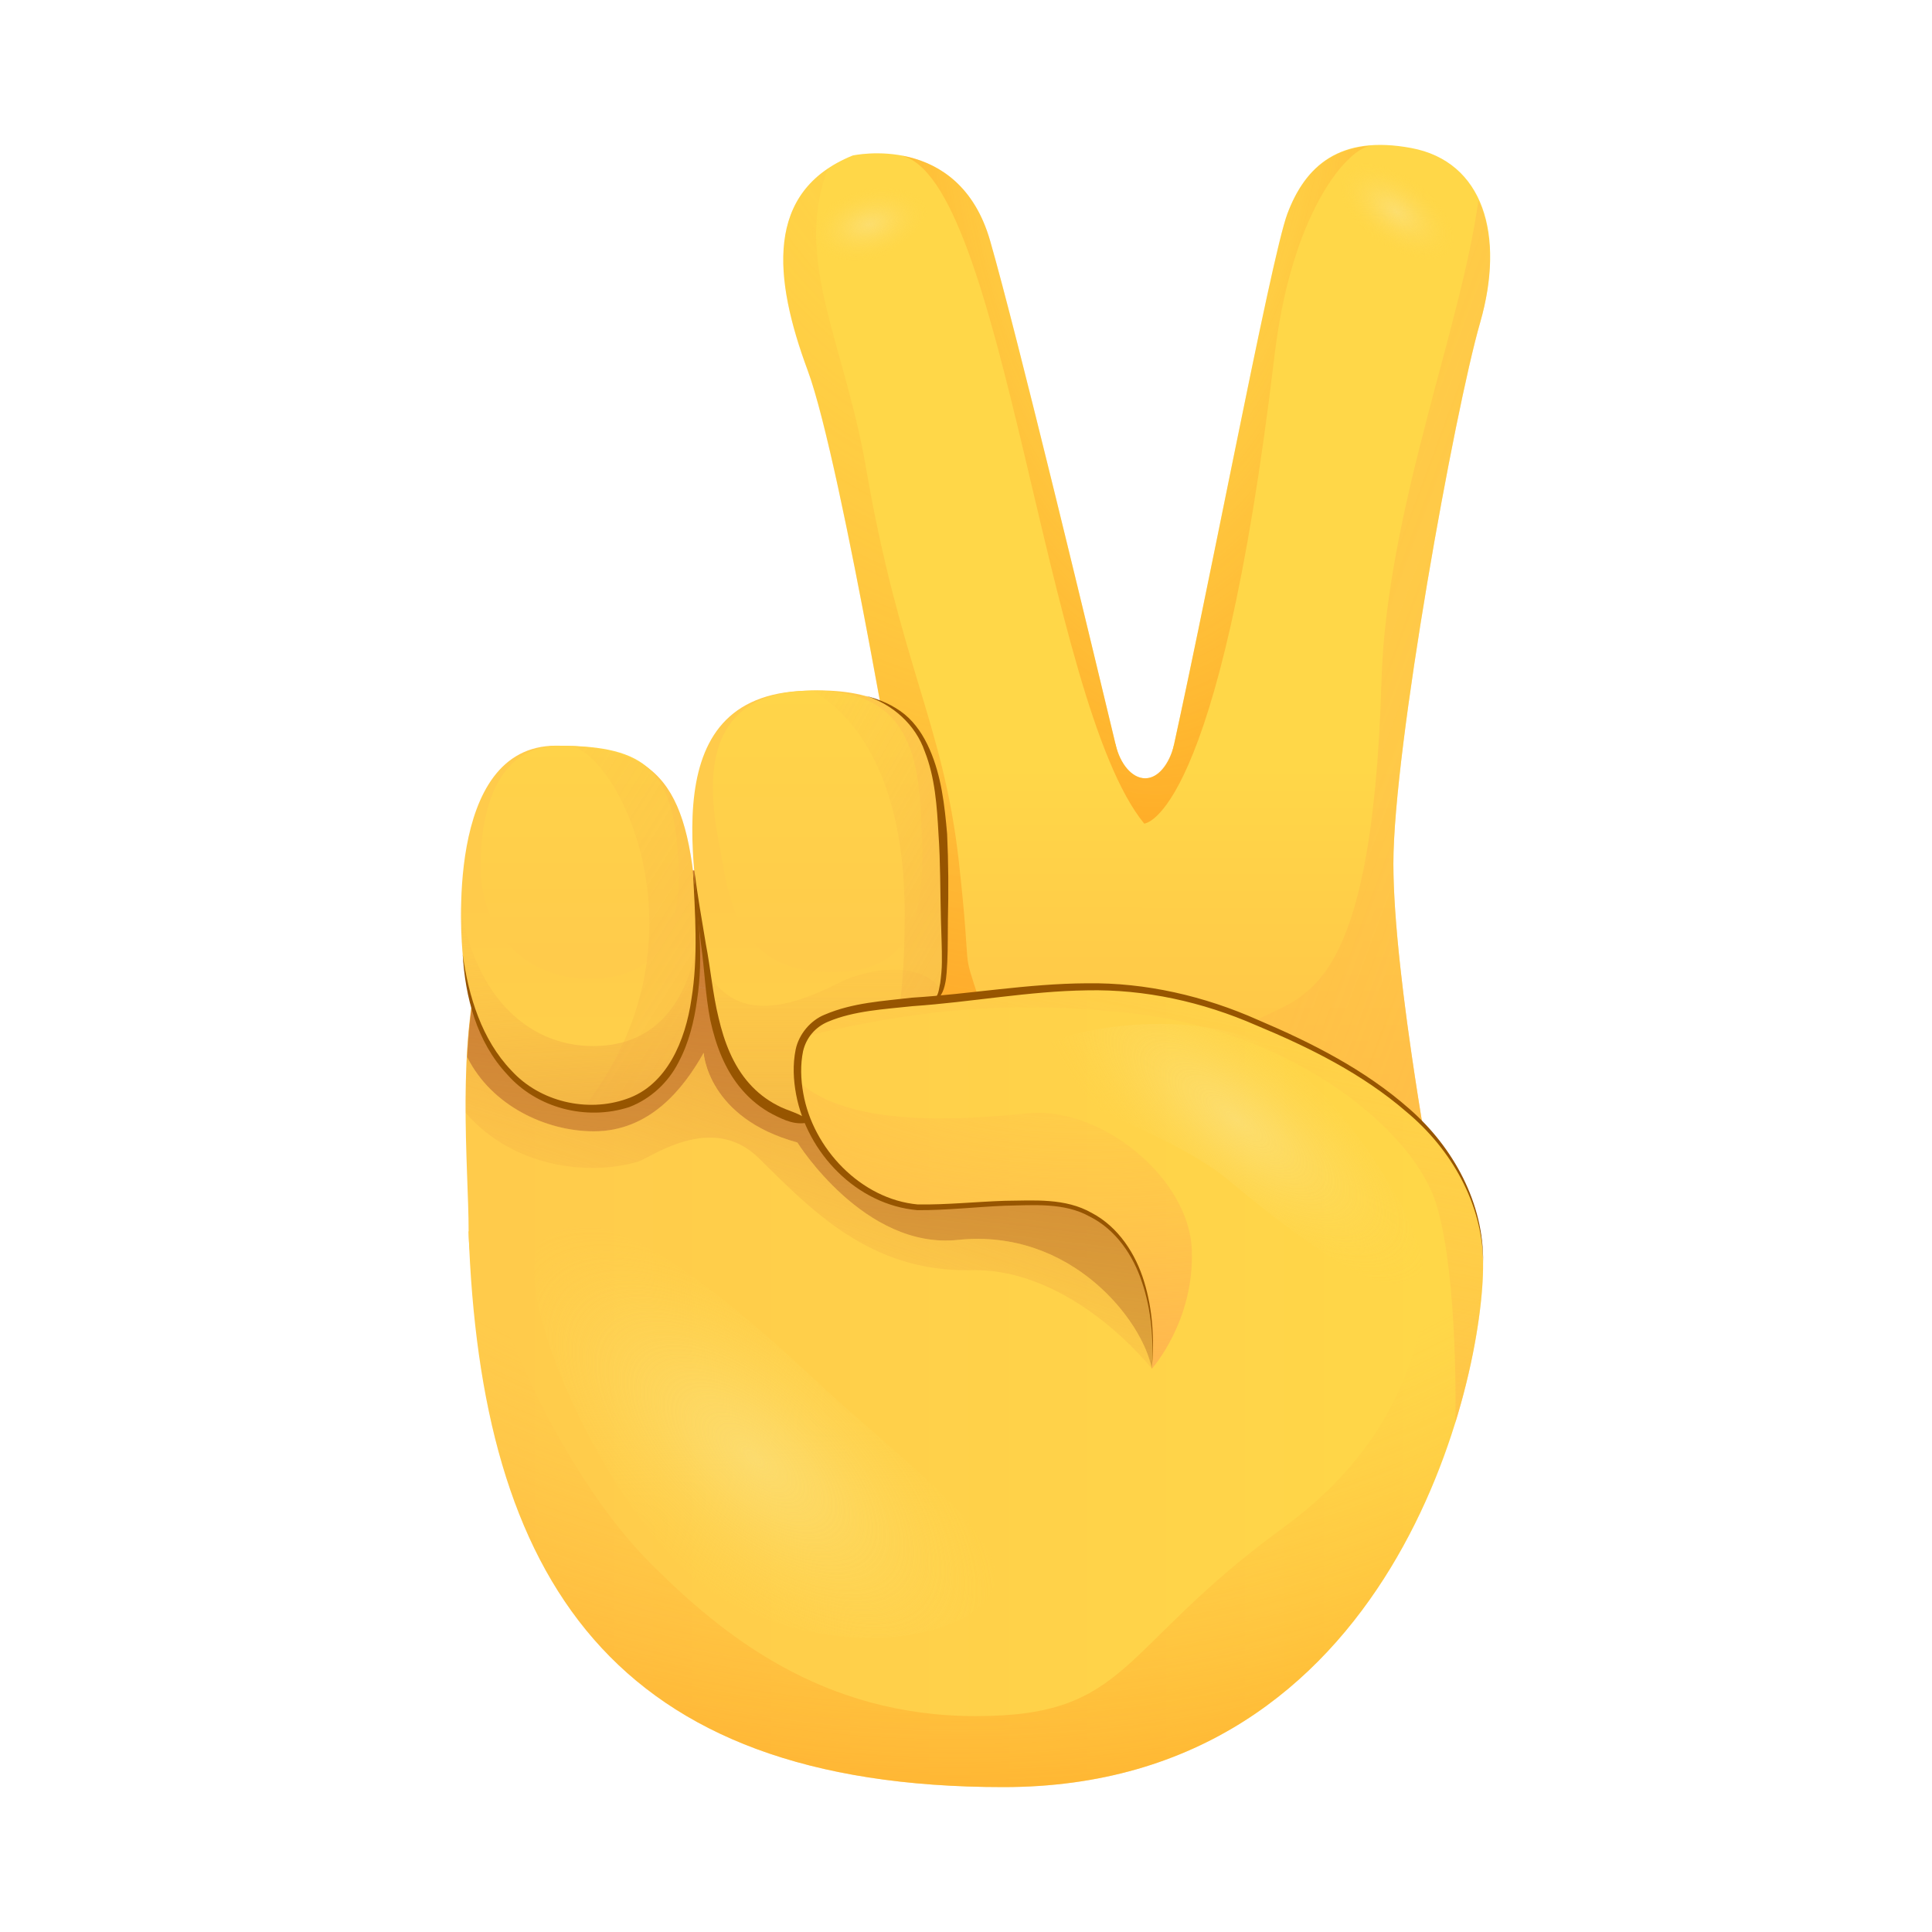
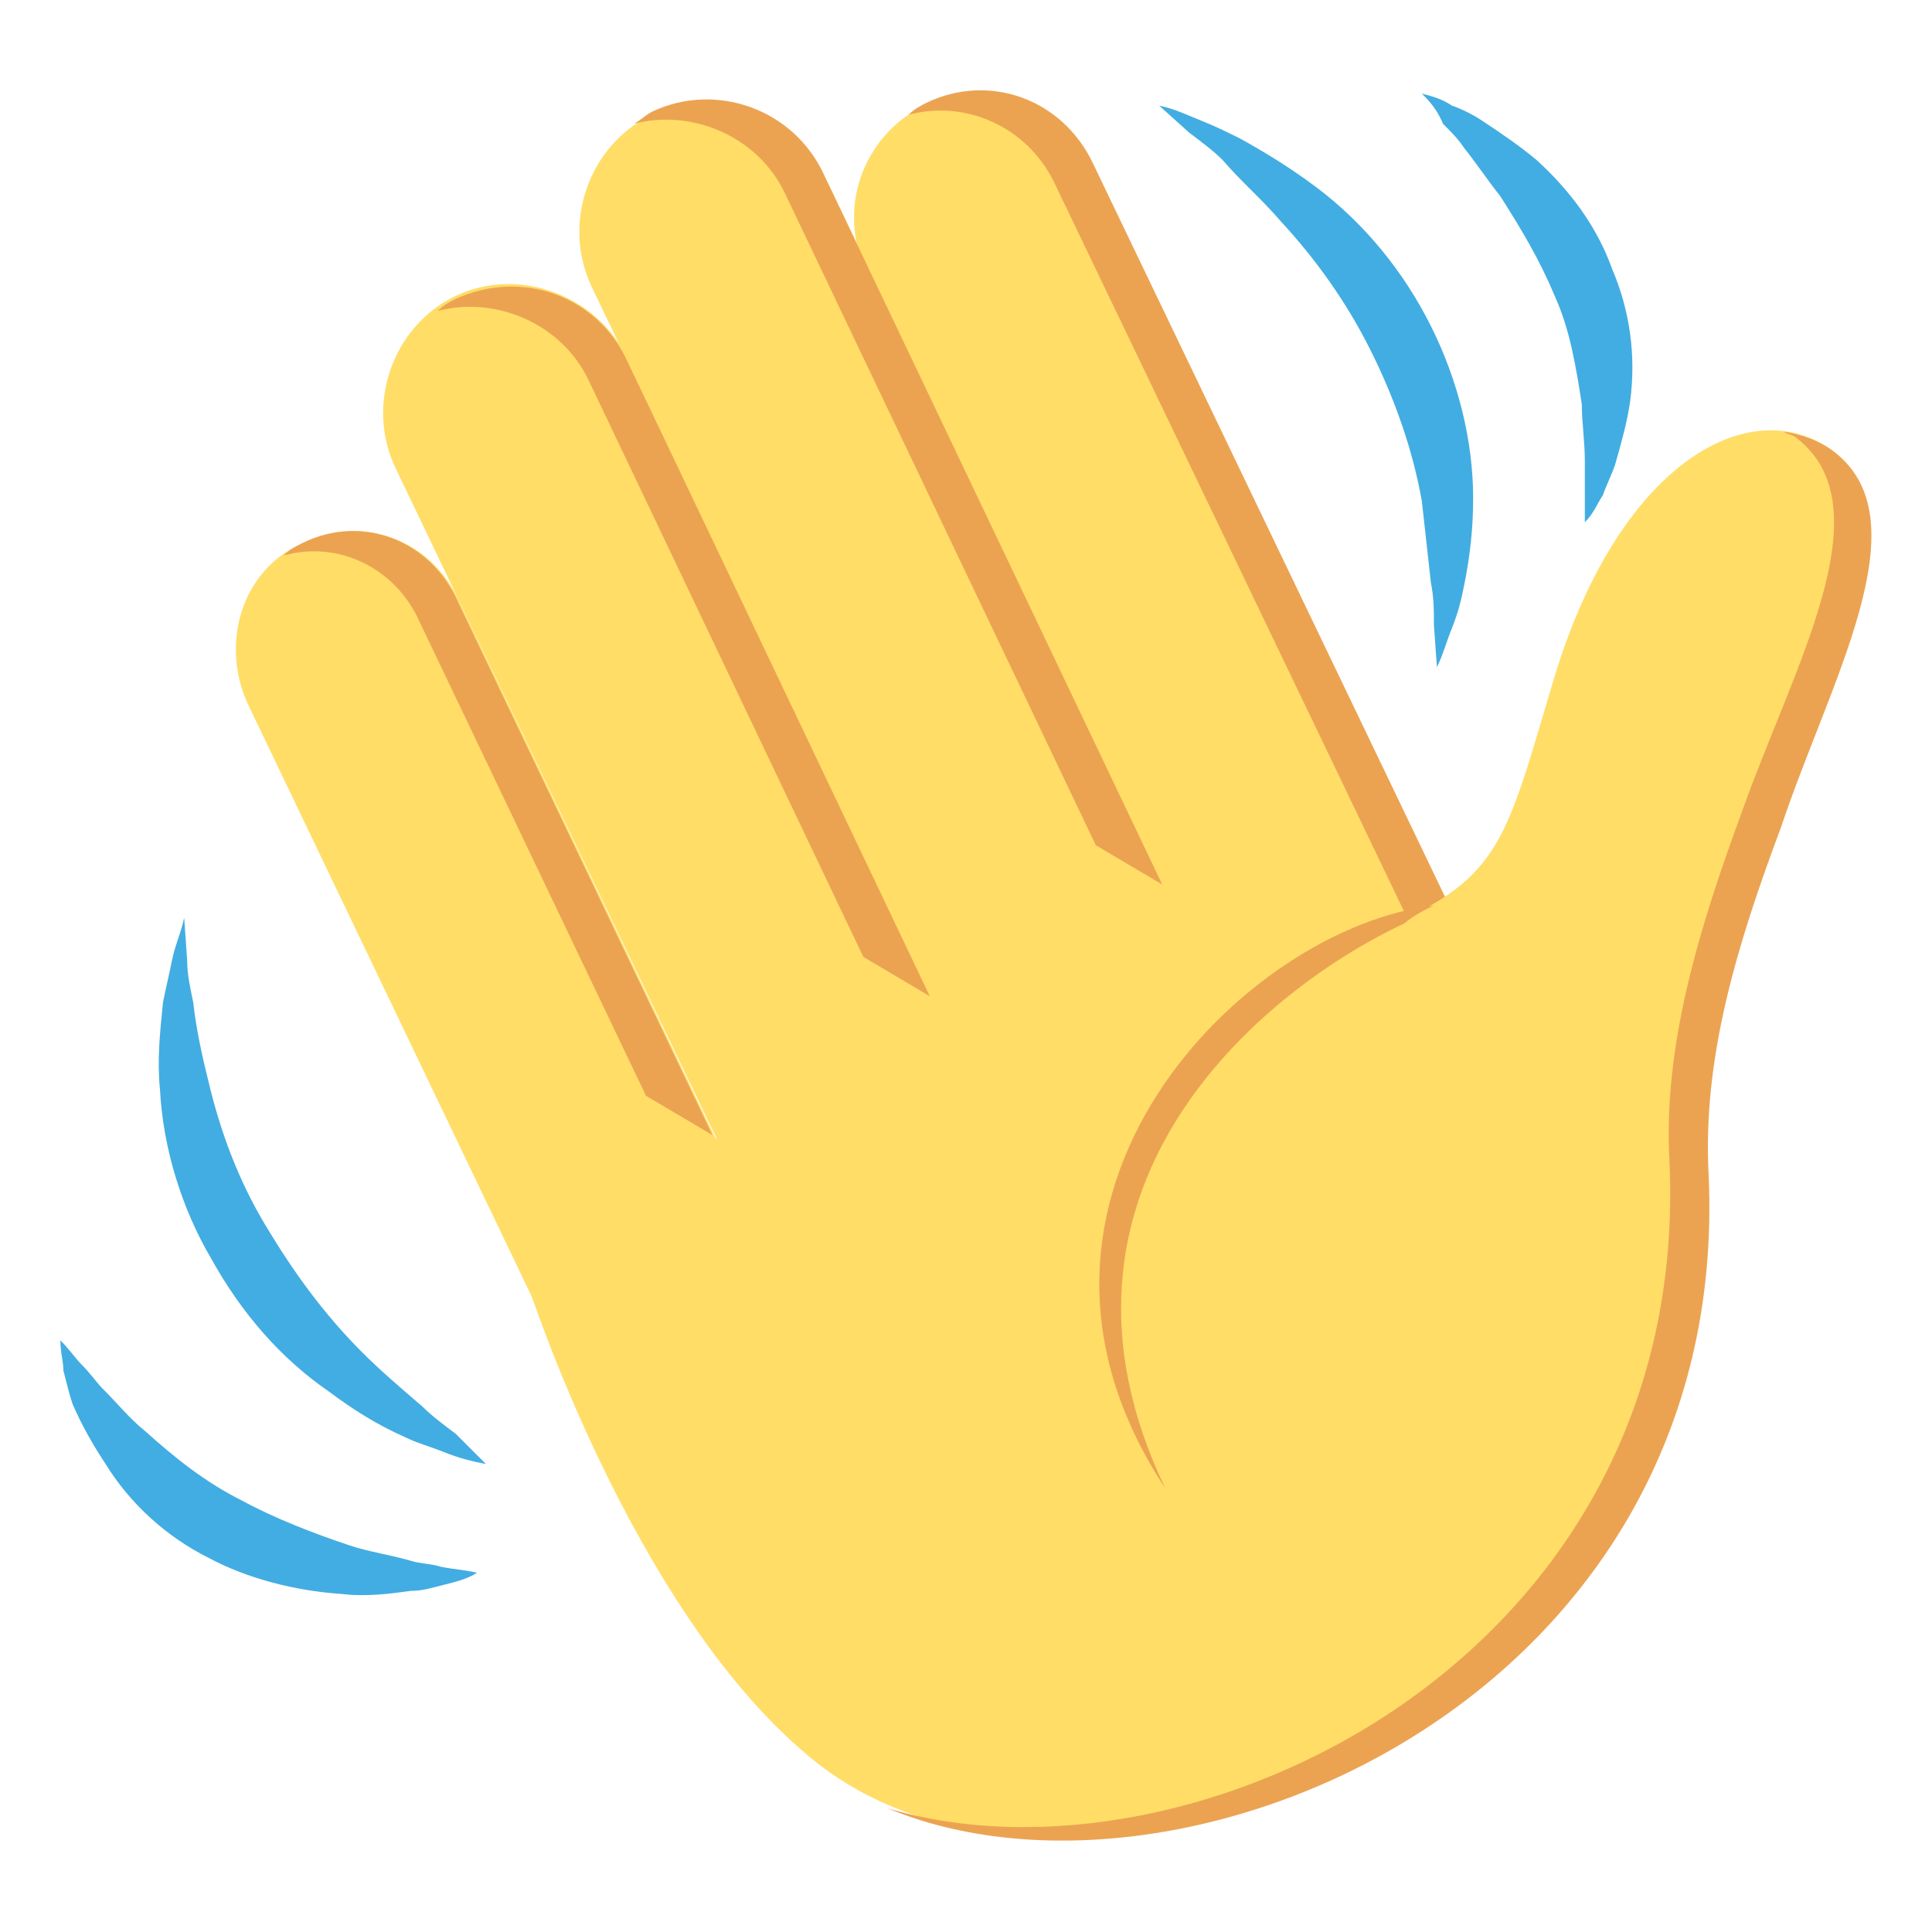
- <svg xmlns="http://www.w3.org/2000/svg" viewBox="0 0 80 80" fill="none">
+ <svg xmlns="http://www.w3.org/2000/svg" viewBox="0 0 64 64" aria-hidden="true" role="img" class="iconify iconify--emojione" preserveAspectRatio="xMidYMid meet" fill="#000000">
  <g id="SVGRepo_bgCarrier" stroke-width="0" />
  <g id="SVGRepo_tracerCarrier" stroke-linecap="round" stroke-linejoin="round" />
  <g id="SVGRepo_iconCarrier">
-     <path d="M48.617 30.821C48.435 31.647 47.968 32.227 47.418 32.227C46.87 32.227 46.375 31.631 46.19 30.815L36.325 33.756L37.301 41.599L39.202 42.992L48.205 42.296L51.221 33.342L50.709 30.698L48.617 30.821Z" fill="url(#paint0_linear)" />
-     <path d="M47.923 33.848C48.017 33.465 48.114 33.054 48.215 32.61C49.873 25.386 52.607 10.717 53.307 8.851C54.049 6.872 55.471 5.573 58.442 6.13C61.413 6.687 62.339 9.719 61.286 13.367C60.233 17.015 57.697 31 57.697 35.762C57.697 40.525 59.492 49.929 59.492 49.929L46.128 44.979L47.923 33.848Z" fill="url(#paint1_linear)" />
-     <path d="M19.405 50.985C19.405 53.26 20.519 54.28 21.076 54.649C21.261 54.773 21.384 54.821 21.384 54.821L31.777 62.337L50.8 58.44L50.217 46.405C39.95 45.089 30.679 40.149 20.027 39.281C18.861 43.097 19.405 48.332 19.405 50.985Z" fill="url(#paint2_linear)" />
-     <path d="M43.773 37.653C43.773 37.653 22.593 33.941 20.642 37.747C20.399 38.22 20.198 38.735 20.03 39.28C30.682 40.148 39.953 45.088 50.22 46.403L49.967 41.178L43.773 37.653Z" fill="url(#paint3_linear)" />
-     <path d="M35.305 6.44C31.654 7.924 32.026 11.514 33.449 15.349C34.871 19.185 37.657 36.011 37.657 36.011H47.431C47.431 36.011 47.116 34.683 46.621 32.61C45.157 26.48 42.118 13.859 40.997 9.965C39.698 5.452 35.305 6.44 35.305 6.44Z" fill="url(#paint4_linear)" />
-     <path d="M39.662 51.342C44.35 50.85 47.321 54.682 47.693 56.678L49.225 56.12L48.529 48.465L43.563 45.265L36.928 43.593L30.199 40.068L28.916 36.048C28.881 36.048 28.56 36.045 28.524 36.041L22.071 36.702C21.375 36.962 20.873 37.302 20.643 37.749C19.784 39.42 19.457 41.597 19.343 43.768C20.351 45.793 22.616 46.846 24.588 46.846C26.908 46.846 28.301 45.083 29.137 43.596C29.137 43.596 29.289 46.288 33.018 47.309C33.015 47.306 35.788 51.75 39.662 51.342Z" fill="url(#paint5_linear)" />
-     <path d="M40.592 41.551C39.756 38.953 40.278 40.855 39.707 35.704C39.076 30.002 37.268 27.537 35.859 19.37C34.965 14.19 32.833 10.704 34.288 6.981C31.751 8.689 32.172 11.915 33.445 15.346C34.524 18.255 36.387 28.638 37.223 33.481L36.322 33.75L37.297 41.593L39.199 42.986L40.355 42.896C40.657 42.578 40.783 42.144 40.592 41.551Z" fill="url(#paint6_radial)" />
-     <path d="M58.899 46.541C58.377 43.369 57.697 38.698 57.697 35.766C57.697 31 60.234 17.021 61.287 13.37C61.857 11.388 61.824 9.606 61.218 8.288C60.503 13.597 57.412 21.139 57.205 28.188C56.816 41.445 53.904 41.179 51.934 42.294C54.606 43.392 57.13 44.743 58.899 46.541Z" fill="url(#paint7_linear)" />
-     <path d="M56.735 6.036C54.901 6.185 53.887 7.306 53.307 8.854C53.145 9.285 52.877 10.399 52.536 11.945C51.516 16.584 49.864 25.12 48.617 30.828C48.484 31.424 48.046 32.231 47.421 32.228C47.421 32.228 47.424 32.228 47.421 32.228C46.874 32.228 46.378 31.632 46.193 30.815C44.629 24.288 42.021 13.513 41 9.969C40.281 7.471 38.619 6.661 37.275 6.431C41.57 7.276 43.239 29.053 47.379 34.103C47.379 34.103 50.479 34.003 52.77 14.763C53.463 8.87 55.724 6.214 56.735 6.036Z" fill="url(#paint8_radial)" />
-     <path d="M24.533 45.912C21.799 45.912 19.538 43.686 19.159 39.507C19.123 39.109 18.346 30.877 23.024 30.877C27.358 30.877 28.586 32.549 28.868 38.114C29.15 43.68 27.362 45.912 24.533 45.912Z" fill="url(#paint9_linear)" />
-     <path d="M34.89 46.563C31.515 46.563 29.827 45.083 29.36 40.858C28.89 36.634 26.859 29.024 33.057 28.616C38.995 28.227 39.108 31.901 39.108 38.027C39.108 44.153 37.796 46.563 34.89 46.563Z" fill="url(#paint10_linear)" />
-     <path d="M34.699 40.717C32.12 42.016 30.387 42.042 29.286 40.27C29.312 40.47 29.337 40.671 29.36 40.856C29.83 45.08 31.518 46.561 34.89 46.561C37.265 46.561 38.574 44.947 38.975 41.021C38.308 39.881 36.218 39.952 34.699 40.717Z" fill="url(#paint11_linear)" />
-     <path d="M24.439 40.531C22.139 40.531 20.234 39.102 19.917 36.42C20.046 37.518 19.074 30.88 23.169 30.88C26.817 30.88 27.85 31.953 28.087 35.526C28.327 39.102 26.82 40.531 24.439 40.531Z" fill="url(#paint12_linear)" />
-     <path d="M34.42 40.253C31.651 40.253 30.407 38.795 29.937 35.805C29.694 34.266 28.123 28.898 33.206 28.61C38.078 28.331 38.081 31.895 38.182 34.918C38.327 39.268 36.805 40.253 34.42 40.253Z" fill="url(#paint13_linear)" />
-     <path d="M32.875 46.312C33.468 46.477 34.129 46.564 34.89 46.564C37.796 46.564 39.108 44.151 39.108 38.028C39.108 32.125 38.988 28.51 33.659 28.604C35.755 29.854 37.462 32.699 37.462 37.843C37.466 45.158 35.823 46.298 32.875 46.312Z" fill="url(#paint14_linear)" />
-     <path d="M33.015 44.306C33.015 41.83 34.764 41.753 39.449 41.335C42.798 41.037 46.44 40.159 51.079 41.953C56.372 44.001 61.348 46.965 61.41 52.285C61.465 57.047 57.759 74 41.551 74C25.343 74 19.898 65.337 19.402 50.986L47.69 56.678C47.69 56.678 48.293 51.62 44.829 50.121C43.352 49.479 40.19 49.997 38.085 49.997C35.985 49.997 33.015 47.645 33.015 44.306Z" fill="url(#paint15_linear)" />
-     <path d="M53.123 63.267C46.255 68.279 46.812 71.061 40.411 71.061C34.009 71.061 29.879 67.673 26.953 64.751C24.031 61.829 21.573 56.956 20.364 53.244C20.079 52.369 19.745 51.637 19.405 51.015C19.907 65.35 25.353 74 41.551 74C57.759 74 61.465 57.047 61.41 52.285C61.387 50.202 60.6 48.485 59.346 47.037C59.706 53.843 58.763 59.15 53.123 63.267Z" fill="url(#paint16_radial)" />
-     <path d="M24.556 43.315C21.776 43.315 19.476 41.102 19 36.978C19.019 37.807 19.081 38.666 19.159 39.511C19.535 43.687 21.799 45.916 24.533 45.916C27.186 45.916 28.903 43.917 28.874 39.081C28.307 42.048 26.73 43.315 24.556 43.315Z" fill="url(#paint17_linear)" />
-     <path d="M28.868 38.117C28.599 32.814 27.468 31.049 23.613 30.893C25.634 31.224 29.548 39.015 24.16 45.873C24.287 45.883 24.407 45.912 24.533 45.912C27.361 45.912 29.149 43.686 28.868 38.117Z" fill="url(#paint18_linear)" />
-     <path d="M49.349 51.73C49.225 48.76 45.575 45.792 42.542 46.1C39.925 46.366 35.185 46.722 33.066 44.785C33.339 47.862 36.089 50 38.088 50C40.19 50 43.352 49.485 44.833 50.123C48.296 51.623 47.693 56.681 47.693 56.681C47.693 56.681 49.472 54.698 49.349 51.73Z" fill="url(#paint19_radial)" />
-     <path d="M61.413 52.285C61.351 46.965 56.375 44.001 51.082 41.953C46.443 40.159 42.801 41.037 39.452 41.335C35.878 41.652 34.022 41.782 33.338 42.919C37.741 41.83 41.865 41.387 46.951 41.97C53.579 42.728 58.588 46.81 59.498 49.936C60.395 53.023 60.266 58.773 60.263 58.91C61.115 56.143 61.429 53.687 61.413 52.285Z" fill="url(#paint20_linear)" />
-     <path d="M47.693 56.677C47.774 55.475 47.677 54.245 47.291 53.104C46.922 51.974 46.196 50.908 45.124 50.376C44.084 49.79 42.808 49.903 41.622 49.926C40.417 49.975 39.215 50.117 37.99 50.111C35.473 49.891 33.423 47.746 32.966 45.323C32.852 44.714 32.82 44.085 32.947 43.457C33.079 42.825 33.562 42.248 34.155 42.012C35.328 41.513 36.559 41.455 37.757 41.312C40.174 41.163 42.555 40.729 45.001 40.716C47.444 40.68 49.88 41.247 52.096 42.235C54.321 43.181 56.521 44.296 58.355 45.912C60.185 47.506 61.452 49.839 61.413 52.288C61.393 49.835 60.081 47.571 58.241 46.042C56.417 44.464 54.231 43.376 52.008 42.452C49.796 41.487 47.414 40.956 45.008 41.008C42.61 41.04 40.206 41.497 37.796 41.662C36.607 41.791 35.366 41.853 34.297 42.303C33.76 42.524 33.384 42.971 33.254 43.525C33.138 44.082 33.157 44.691 33.261 45.268C33.662 47.564 35.648 49.657 38.004 49.874C39.199 49.891 40.41 49.761 41.619 49.722C42.811 49.712 44.107 49.596 45.212 50.227C46.316 50.81 47.032 51.928 47.379 53.081C47.735 54.241 47.803 55.479 47.693 56.677Z" fill="#975500" />
-     <path d="M28.693 36.037C28.916 37.806 29.14 39.607 28.864 41.402C28.741 42.293 28.524 43.19 28.087 44.003C27.669 44.823 26.94 45.503 26.059 45.84C24.28 46.423 22.217 45.879 21.002 44.489C19.735 43.138 19.262 41.276 19.159 39.51C19.398 41.263 19.952 43.051 21.174 44.327C22.359 45.63 24.323 46.073 25.939 45.506C27.62 44.94 28.385 43.074 28.631 41.37C28.916 39.614 28.78 37.822 28.693 36.037Z" fill="#975500" />
-     <path d="M33.559 46.449C32.989 46.637 32.467 46.381 31.991 46.138C31.508 45.886 31.077 45.536 30.724 45.124C30.008 44.298 29.633 43.258 29.409 42.231C29.205 41.185 29.176 40.151 29.03 39.121C28.904 38.091 28.79 37.051 28.745 36.011C28.878 37.045 29.056 38.065 29.228 39.092C29.425 40.113 29.513 41.165 29.756 42.15C29.986 43.142 30.358 44.117 31.022 44.862C31.349 45.234 31.745 45.542 32.185 45.769C32.626 46.012 33.109 46.07 33.559 46.449Z" fill="#975500" />
-     <path d="M35.852 28.813C36.422 28.959 36.983 29.195 37.453 29.574C37.922 29.957 38.256 30.485 38.496 31.032C38.982 32.14 39.115 33.348 39.218 34.528C39.273 35.713 39.28 36.896 39.251 38.075C39.241 38.661 39.254 39.254 39.225 39.847C39.202 40.142 39.202 40.443 39.134 40.741C39.079 41 38.943 41.438 38.583 41.408C38.878 41.305 38.868 40.968 38.933 40.706C38.969 40.424 39.001 40.132 39.001 39.841C39.008 39.254 38.975 38.668 38.962 38.075C38.93 36.896 38.943 35.717 38.862 34.547C38.797 33.384 38.719 32.195 38.292 31.116C37.913 30.018 36.983 29.173 35.852 28.813Z" fill="#975500" />
-     <path d="M39.662 51.341C35.784 51.749 33.014 47.305 33.014 47.305C29.285 46.284 29.133 43.592 29.133 43.592C28.297 45.076 26.907 46.842 24.585 46.842C22.612 46.842 20.347 45.789 19.34 43.764C19.363 43.314 19.405 42.863 19.45 42.419H19.434C19.308 43.644 19.278 44.888 19.285 46.083C21.28 48.371 24.407 48.694 26.405 48.105C26.946 47.946 29.473 46.038 31.42 47.956C33.536 50.032 35.995 52.689 40.216 52.595C44.437 52.501 47.696 56.677 47.696 56.677C47.32 54.681 44.349 50.849 39.662 51.341Z" fill="url(#paint21_linear)" />
-     <path opacity="0.75" d="M22.392 51.474C20.905 53.266 25.43 63.584 29.895 66.185C34.362 68.783 39.957 67.986 41.049 65.923C42.14 63.859 37.498 60.645 33.698 57.092C27.144 50.956 23.879 49.686 22.392 51.474Z" fill="url(#paint22_radial)" />
-     <path opacity="0.75" d="M58.792 52.797C59.582 51.731 55.627 45.125 52.468 43.343C49.31 41.562 43.093 42.621 42.587 43.871C42.082 45.122 48.072 46.531 50.891 48.886C55.75 52.952 57.998 53.862 58.792 52.797Z" fill="url(#paint23_radial)" />
-     <path opacity="0.75" d="M33.614 9.9C33.394 9.1 35.001 7.723 36.053 7.448C37.106 7.172 38.14 7.597 38.36 8.397C38.58 9.197 37.534 9.942 36.62 10.61C35.043 11.76 33.834 10.7 33.614 9.9Z" fill="url(#paint24_radial)" />
-     <path opacity="0.75" d="M55.617 7.169C55.886 6.333 57.901 6.657 58.88 7.373C59.858 8.089 60.428 9.349 60.156 10.185C59.884 11.021 58.656 10.69 57.574 10.412C55.705 9.932 55.345 8.008 55.617 7.169Z" fill="url(#paint25_radial)" />
-     <defs>
-       <linearGradient id="paint0_linear" x1="43.772" y1="51.759" x2="43.772" y2="31.714" gradientUnits="userSpaceOnUse">
-         <stop offset="0.001" stop-color="#FFBA47" />
-         <stop offset="1" stop-color="#FFD748" />
-       </linearGradient>
-       <linearGradient id="paint1_linear" x1="53.918" y1="51.76" x2="53.918" y2="31.715" gradientUnits="userSpaceOnUse">
-         <stop offset="0.001" stop-color="#FFBA47" />
-         <stop offset="1" stop-color="#FFD748" />
-       </linearGradient>
-       <linearGradient id="paint2_linear" x1="20.468" y1="50.81" x2="59.715" y2="50.81" gradientUnits="userSpaceOnUse">
-         <stop offset="0.001" stop-color="#FFCB4B" />
-         <stop offset="1" stop-color="#FFD748" />
-       </linearGradient>
-       <linearGradient id="paint3_linear" x1="35.124" y1="51.759" x2="35.124" y2="31.713" gradientUnits="userSpaceOnUse">
-         <stop offset="0.001" stop-color="#FFBA47" />
-         <stop offset="1" stop-color="#FFD748" />
-       </linearGradient>
-       <linearGradient id="paint4_linear" x1="39.931" y1="51.759" x2="39.931" y2="31.714" gradientUnits="userSpaceOnUse">
-         <stop offset="0.001" stop-color="#FFBA47" />
-         <stop offset="1" stop-color="#FFD748" />
-       </linearGradient>
-       <linearGradient id="paint5_linear" x1="31.965" y1="69.331" x2="36.234" y2="33.139" gradientUnits="userSpaceOnUse">
-         <stop stop-color="#A1541E" stop-opacity="0" />
-         <stop offset="1" stop-color="#C86F34" />
-       </linearGradient>
-       <radialGradient id="paint6_radial" cx="0" cy="0" r="1" gradientUnits="userSpaceOnUse" gradientTransform="translate(47.5039 -0.951092) scale(63.3868)">
-         <stop offset="0.139" stop-color="#FFBC47" stop-opacity="0" />
-         <stop offset="1" stop-color="#FF8900" />
-       </radialGradient>
-       <linearGradient id="paint7_linear" x1="18.514" y1="11.989" x2="97.827" y2="41.438" gradientUnits="userSpaceOnUse">
-         <stop stop-color="#FFBC47" stop-opacity="0" />
-         <stop offset="1" stop-color="#FFBC47" />
-       </linearGradient>
-       <radialGradient id="paint8_radial" cx="0" cy="0" r="1" gradientUnits="userSpaceOnUse" gradientTransform="translate(47.875 -1.45323) rotate(90) scale(50.4052 19.0582)">
-         <stop offset="0.139" stop-color="#FFBC47" stop-opacity="0" />
-         <stop offset="1" stop-color="#FF8900" />
-       </radialGradient>
-       <linearGradient id="paint9_linear" x1="23.994" y1="37.097" x2="23.994" y2="54.29" gradientUnits="userSpaceOnUse">
-         <stop offset="0.001" stop-color="#FFCB4B" />
-         <stop offset="1" stop-color="#FFD748" />
-       </linearGradient>
-       <linearGradient id="paint10_linear" x1="33.887" y1="37.097" x2="33.887" y2="54.291" gradientUnits="userSpaceOnUse">
-         <stop offset="0.001" stop-color="#FFCB4B" />
-         <stop offset="1" stop-color="#FFD748" />
-       </linearGradient>
-       <linearGradient id="paint11_linear" x1="34.129" y1="36.669" x2="34.129" y2="59.452" gradientUnits="userSpaceOnUse">
-         <stop stop-color="#FFBC47" stop-opacity="0" />
-         <stop offset="1" stop-color="#C86F34" />
-       </linearGradient>
-       <linearGradient id="paint12_linear" x1="24.008" y1="39.603" x2="24.008" y2="26.404" gradientUnits="userSpaceOnUse">
-         <stop offset="0.001" stop-color="#FFCB4B" />
-         <stop offset="1" stop-color="#FFD748" />
-       </linearGradient>
-       <linearGradient id="paint13_linear" x1="33.854" y1="39.604" x2="33.854" y2="26.405" gradientUnits="userSpaceOnUse">
-         <stop offset="0.001" stop-color="#FFCB4B" />
-         <stop offset="1" stop-color="#FFD748" />
-       </linearGradient>
-       <linearGradient id="paint14_linear" x1="27.234" y1="33.45" x2="69.626" y2="57.532" gradientUnits="userSpaceOnUse">
-         <stop stop-color="#FFBC47" stop-opacity="0" />
-         <stop offset="1" stop-color="#C86F34" />
-       </linearGradient>
-       <linearGradient id="paint15_linear" x1="20.468" y1="57.429" x2="59.715" y2="57.429" gradientUnits="userSpaceOnUse">
-         <stop offset="0.001" stop-color="#FFCB4B" />
-         <stop offset="1" stop-color="#FFD748" />
-       </linearGradient>
-       <radialGradient id="paint16_radial" cx="0" cy="0" r="1" gradientUnits="userSpaceOnUse" gradientTransform="translate(39.7091 16.3106) scale(70.3513)">
-         <stop offset="0.613" stop-color="#FFBC47" stop-opacity="0" />
-         <stop offset="1" stop-color="#FF8900" />
-       </radialGradient>
-       <linearGradient id="paint17_linear" x1="23.846" y1="36.663" x2="25.022" y2="56.162" gradientUnits="userSpaceOnUse">
-         <stop stop-color="#FFBC47" stop-opacity="0" />
-         <stop offset="1" stop-color="#C86F34" />
-       </linearGradient>
-       <linearGradient id="paint18_linear" x1="13.536" y1="31.237" x2="78.958" y2="72.778" gradientUnits="userSpaceOnUse">
-         <stop stop-color="#FFBC47" stop-opacity="0" />
-         <stop offset="1" stop-color="#C86F34" />
-       </linearGradient>
-       <radialGradient id="paint19_radial" cx="0" cy="0" r="1" gradientUnits="userSpaceOnUse" gradientTransform="translate(45.0459 42.1908) scale(45.8481 19.6321)">
-         <stop stop-color="#FFBC47" stop-opacity="0" />
-         <stop offset="1" stop-color="#FFA754" />
-       </radialGradient>
-       <linearGradient id="paint20_linear" x1="49.585" y1="37.41" x2="43.151" y2="69.457" gradientUnits="userSpaceOnUse">
-         <stop stop-color="#FFBC47" stop-opacity="0" />
-         <stop offset="1" stop-color="#FFBC47" />
-       </linearGradient>
-       <linearGradient id="paint21_linear" x1="30.729" y1="58.193" x2="39.731" y2="30.724" gradientUnits="userSpaceOnUse">
-         <stop stop-color="#FFBC47" stop-opacity="0" />
-         <stop offset="1" stop-color="#C86F34" />
-       </linearGradient>
-       <radialGradient id="paint22_radial" cx="0" cy="0" r="1" gradientUnits="userSpaceOnUse" gradientTransform="translate(31.2222 60.3699) rotate(-138.967) scale(13.0049 5.93426)">
-         <stop stop-color="#FBE07A" />
-         <stop offset="0.265" stop-color="#FCDF73" stop-opacity="0.735" />
-         <stop offset="0.655" stop-color="#FDDB5F" stop-opacity="0.345" />
-         <stop offset="1" stop-color="#FFD748" stop-opacity="0" />
-       </radialGradient>
-       <radialGradient id="paint23_radial" cx="0" cy="0" r="1" gradientUnits="userSpaceOnUse" gradientTransform="translate(51.1929 46.373) rotate(38.2129) scale(10.0277 3.69226)">
-         <stop stop-color="#FBE07A" />
-         <stop offset="0.265" stop-color="#FCDF73" stop-opacity="0.735" />
-         <stop offset="0.655" stop-color="#FDDB5F" stop-opacity="0.345" />
-         <stop offset="1" stop-color="#FFD748" stop-opacity="0" />
-       </radialGradient>
-       <radialGradient id="paint24_radial" cx="0" cy="0" r="1" gradientUnits="userSpaceOnUse" gradientTransform="translate(35.9929 9.2851) rotate(165.356) scale(2.47326 1.45167)">
-         <stop stop-color="#FBE07A" />
-         <stop offset="0.265" stop-color="#FCDF73" stop-opacity="0.735" />
-         <stop offset="0.655" stop-color="#FDDB5F" stop-opacity="0.345" />
-         <stop offset="1" stop-color="#FFD748" stop-opacity="0" />
-       </radialGradient>
-       <radialGradient id="paint25_radial" cx="0" cy="0" r="1" gradientUnits="userSpaceOnUse" gradientTransform="translate(57.8206 8.75312) rotate(-143.703) scale(2.74836 1.46081)">
-         <stop stop-color="#FBE07A" />
-         <stop offset="0.265" stop-color="#FCDF73" stop-opacity="0.735" />
-         <stop offset="0.655" stop-color="#FDDB5F" stop-opacity="0.345" />
-         <stop offset="1" stop-color="#FFD748" stop-opacity="0" />
-       </radialGradient>
-     </defs>
+     <g fill="#42ade2">
+       <path d="M16.1 48.5c-.5-.1-.9-.2-1.4-.4c-.5-.2-.9-.3-1.3-.5c-.9-.4-1.7-.9-2.5-1.5C9.3 45 8 43.5 7 41.7C6 40 5.4 38 5.3 36.1c-.1-1 0-1.9.1-2.9c.1-.5.2-.9.3-1.4c.1-.5.3-.9.4-1.4l.1 1.4c0 .5.1.9.2 1.4c.1.9.3 1.8.5 2.6c.4 1.7 1 3.3 1.9 4.8c.9 1.5 1.9 2.9 3.2 4.2c.6.6 1.3 1.2 2 1.8c.3.3.7.6 1.1.9l1 1"> </path>
+       <path d="M15.8 52.1c-.3.2-.7.3-1.1.4c-.4.1-.7.2-1.1.2c-.7.1-1.5.2-2.3.1c-1.5-.1-3.1-.5-4.4-1.2c-1.4-.7-2.6-1.8-3.4-3.1c-.4-.6-.8-1.3-1.1-2c-.1-.3-.2-.7-.3-1.1c0-.3-.1-.6-.1-1c.3.3.5.6.7.8c.3.3.5.6.7.8c.5.5.9 1 1.4 1.4c1 .9 2 1.7 3.2 2.3c1.1.6 2.4 1.1 3.6 1.5c.6.2 1.3.3 2 .5c.3.1.7.1 1 .2c.5.1.8.1 1.2.2"> </path>
+       <path d="M38.4 3.5c.5.1.9.3 1.4.5c.5.2.9.4 1.3.6c.9.5 1.7 1 2.5 1.6c1.6 1.2 2.9 2.8 3.8 4.6c.9 1.8 1.4 3.8 1.4 5.7c0 1-.1 1.9-.3 2.9c-.1.5-.2.9-.4 1.4c-.2.5-.3.9-.5 1.3l-.1-1.4c0-.5 0-.9-.1-1.4l-.3-2.7c-.3-1.7-.9-3.4-1.7-5c-.8-1.6-1.8-3-3-4.3c-.6-.7-1.3-1.3-1.9-2c-.3-.3-.7-.6-1.1-.9l-1-.9"> </path>
+       <path d="M47.1 3.1c.4.1.7.2 1 .4c.3.1.7.3 1 .5c.6.4 1.2.8 1.8 1.3c1.1 1 2 2.2 2.5 3.6c.6 1.4.8 2.9.6 4.4c-.1.7-.3 1.4-.5 2.1c-.1.3-.3.7-.4 1c-.2.3-.3.6-.6.9v-2c0-.7-.1-1.3-.1-1.9c-.2-1.3-.4-2.5-.9-3.6c-.5-1.2-1.1-2.2-1.8-3.3c-.4-.5-.8-1.1-1.2-1.6c-.2-.3-.4-.5-.7-.8c-.2-.5-.5-.8-.7-1"> </path>
+     </g>
+     <g fill="#ffdd67">
+       <path d="M10 18c-2 .9-2.7 3.3-1.8 5.3l12.6 26.3l7-3.3l-12.6-26.4c-.9-2-3.2-2.9-5.2-1.9"> </path>
+       <path d="M43.1 38.9l7.4-3.5l-14.4-30c-1-2-3.4-2.9-5.5-1.9c-2 1-2.9 3.4-1.9 5.5l14.4 29.9"> </path>
+     </g>
+     <path d="M30.7 3.4c-.2.1-.4.2-.6.4c1.9-.5 3.9.4 4.8 2.2l14.4 30l1.3-.6l-14.4-30c-1-2.1-3.4-3-5.5-2" fill="#eba352"> </path>
+     <path d="M27.8 46.2l7.7-3.7l-14.7-30.6c-1-2.1-3.6-3.1-5.7-2.1s-3 3.6-2 5.7l14.7 30.7" fill="#ffdd67"> </path>
+     <path d="M15.1 9.9c-.2.1-.4.2-.6.4c1.9-.5 4.1.4 5 2.3l9.1 19.1l2.2 1.3l-10-21c-1-2.2-3.5-3.1-5.7-2.1" fill="#eba352"> </path>
+     <path d="M34.3 40.1l7.7-3.7L27.3 5.8c-1-2.1-3.6-3.1-5.7-2c-2.1 1-3 3.6-2 5.7l14.7 30.6" fill="#ffdd67"> </path>
+     <g fill="#eba352">
+       <path d="M21.6 3.7c-.2.1-.4.3-.6.4c1.9-.5 4.1.4 5 2.3L36.3 28l2.2 1.3L27.3 5.8c-1-2.2-3.6-3.1-5.7-2.1"> </path>
+       <path d="M10 18c-.2.1-.4.2-.6.4c1.8-.5 3.7.4 4.5 2.2l7.5 15.7l2.2 1.3L15.2 20c-.9-2.1-3.2-3-5.2-2"> </path>
+     </g>
+     <path d="M60.8 15c-2.7-2.1-7.1.2-9.3 7.4c-1.5 5-1.7 6.5-4.9 8l-1.8-3.7S16.4 40.4 17.5 42.6c0 0 3.4 10.6 9.2 15.5c8.6 7.4 28.7-.5 29.6-19.6c.5-11.1 7.4-21.2 4.5-23.5" fill="#ffdd67"> </path>
+     <g fill="#eba352">
+       <path d="M60.8 15c-.5-.4-1.1-.6-1.7-.7c.1.1.3.1.4.2c3 2.3-.1 7.6-1.8 12.4c-1.4 3.8-2.6 7.7-2.4 11.5c.8 16.6-15.9 24.5-25.9 21.5c9.8 4.1 28-3.7 27.2-21c-.2-3.8.9-7.5 2.4-11.5c1.6-4.8 4.7-10.1 1.8-12.4"> </path>
+       <path d="M47.5 30c-6.2.7-15.3 9.6-8.9 19.3c-4.7-9.8 3-16.4 7.9-18.7c.5-.4 1-.6 1-.6"> </path>
+     </g>
  </g>
</svg>
